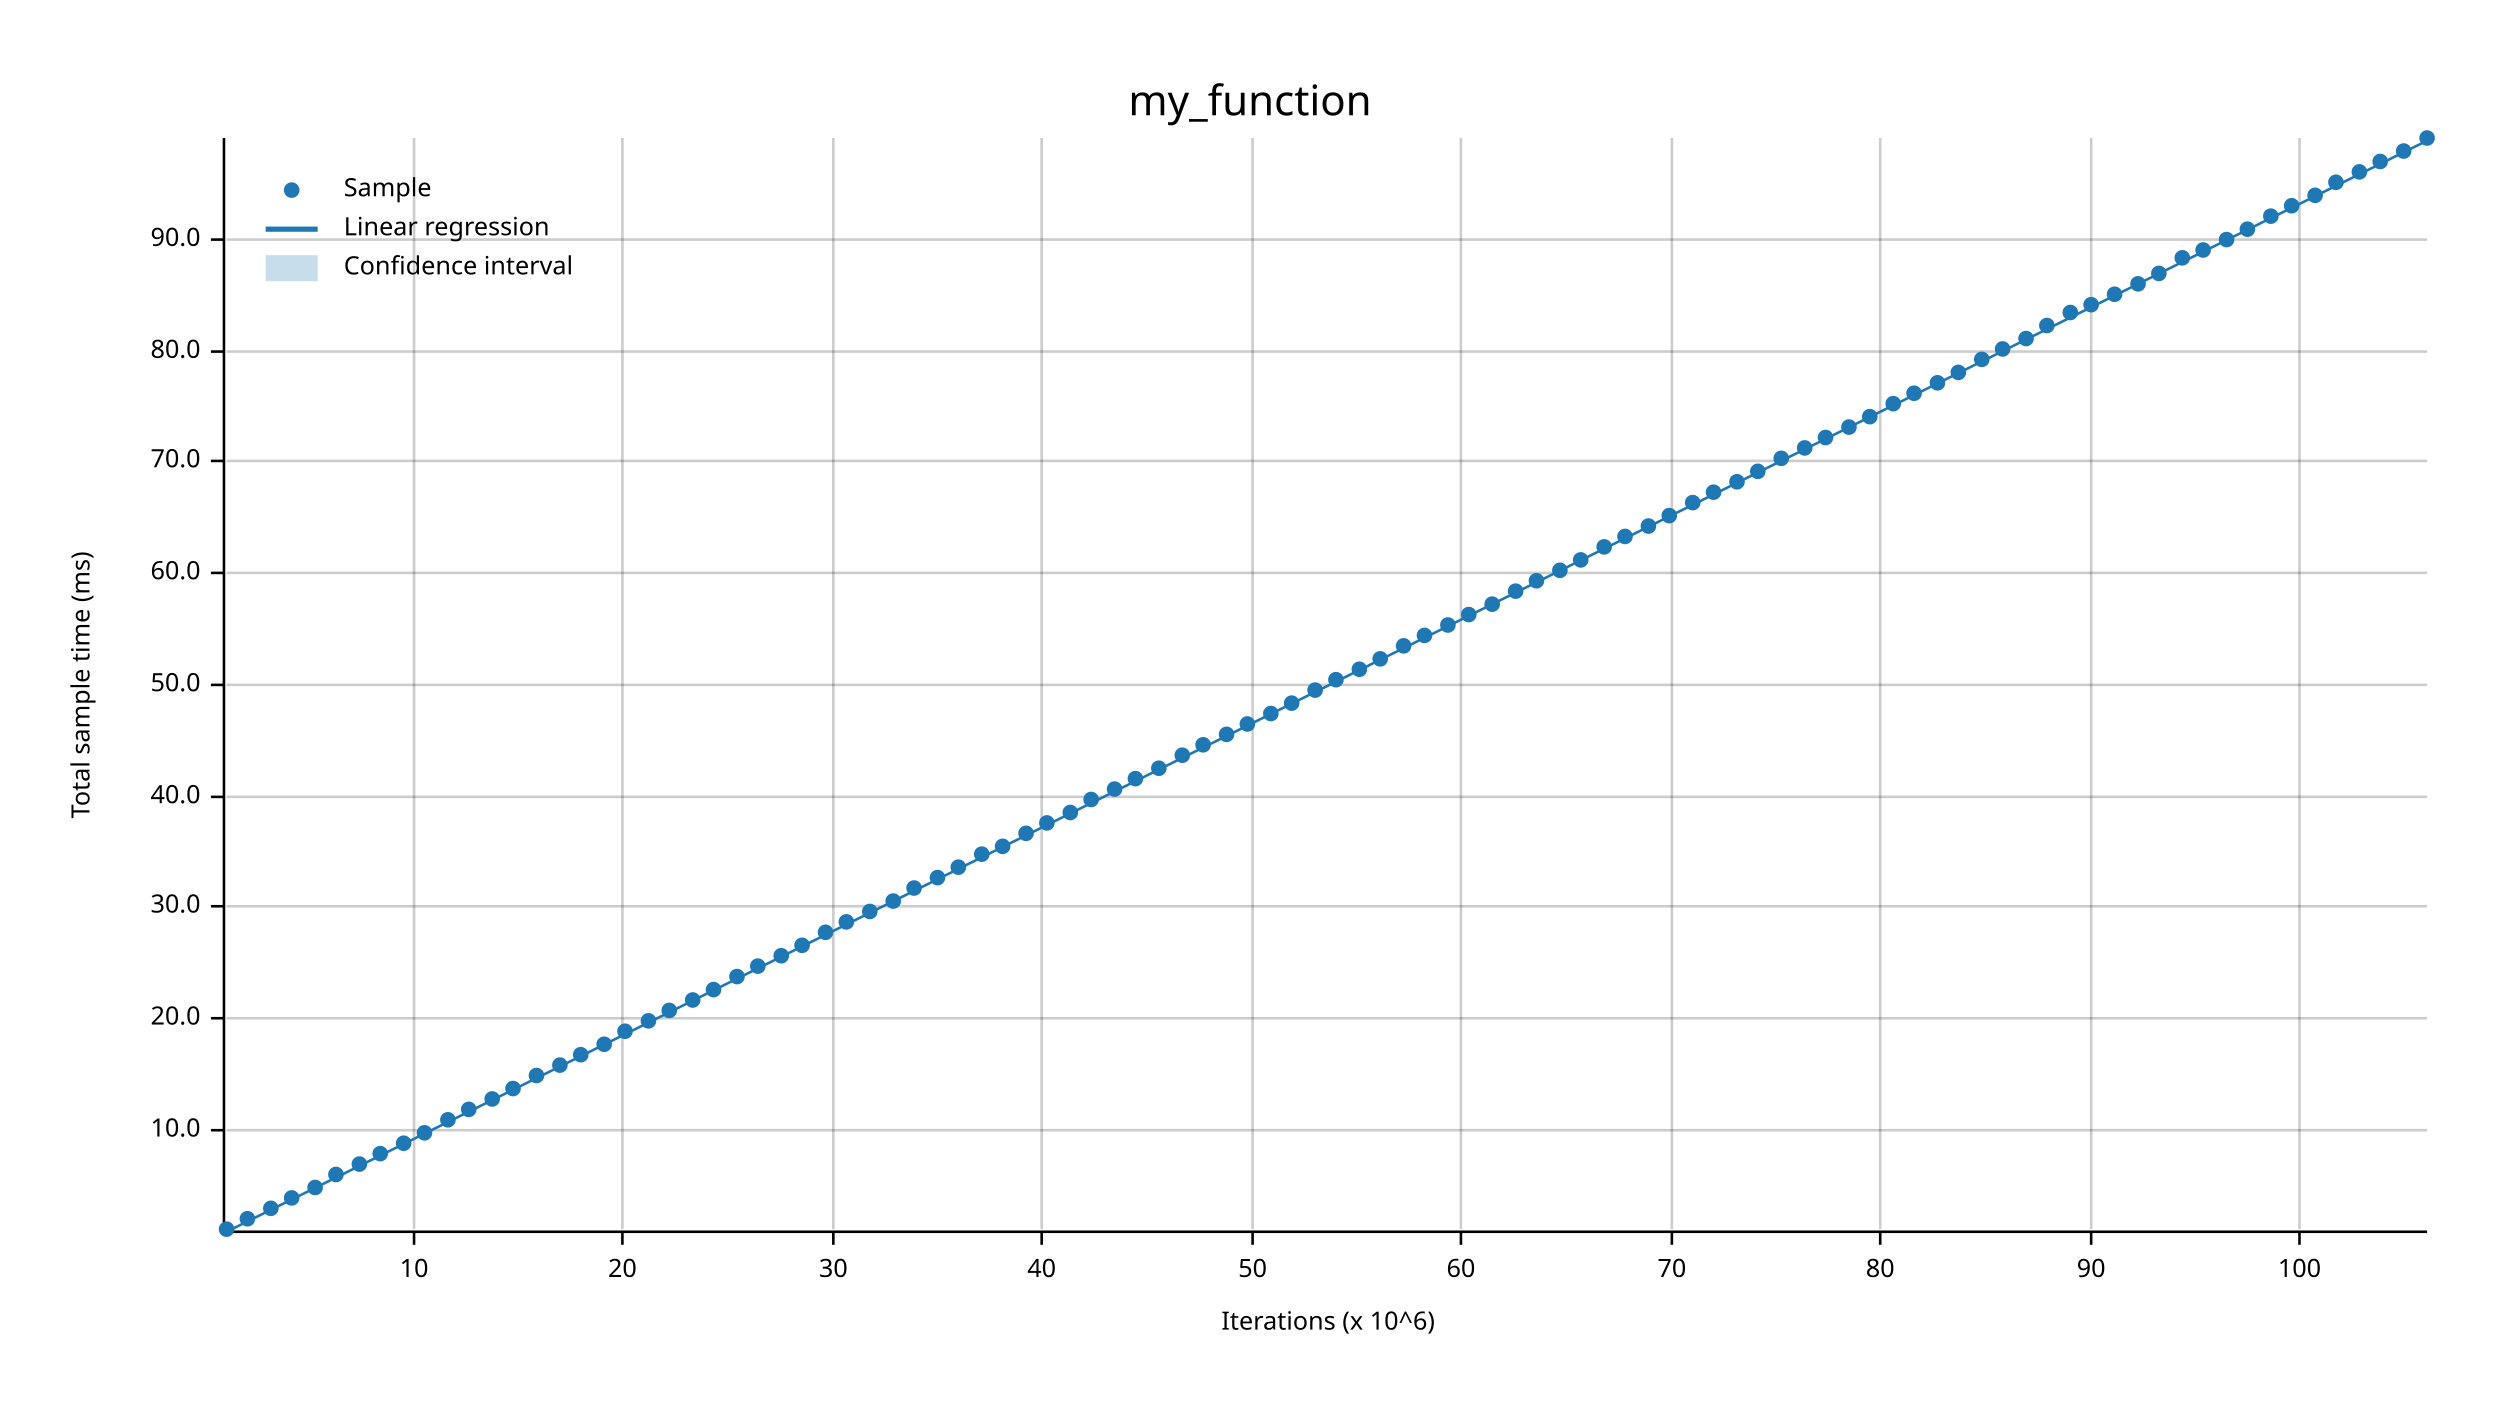
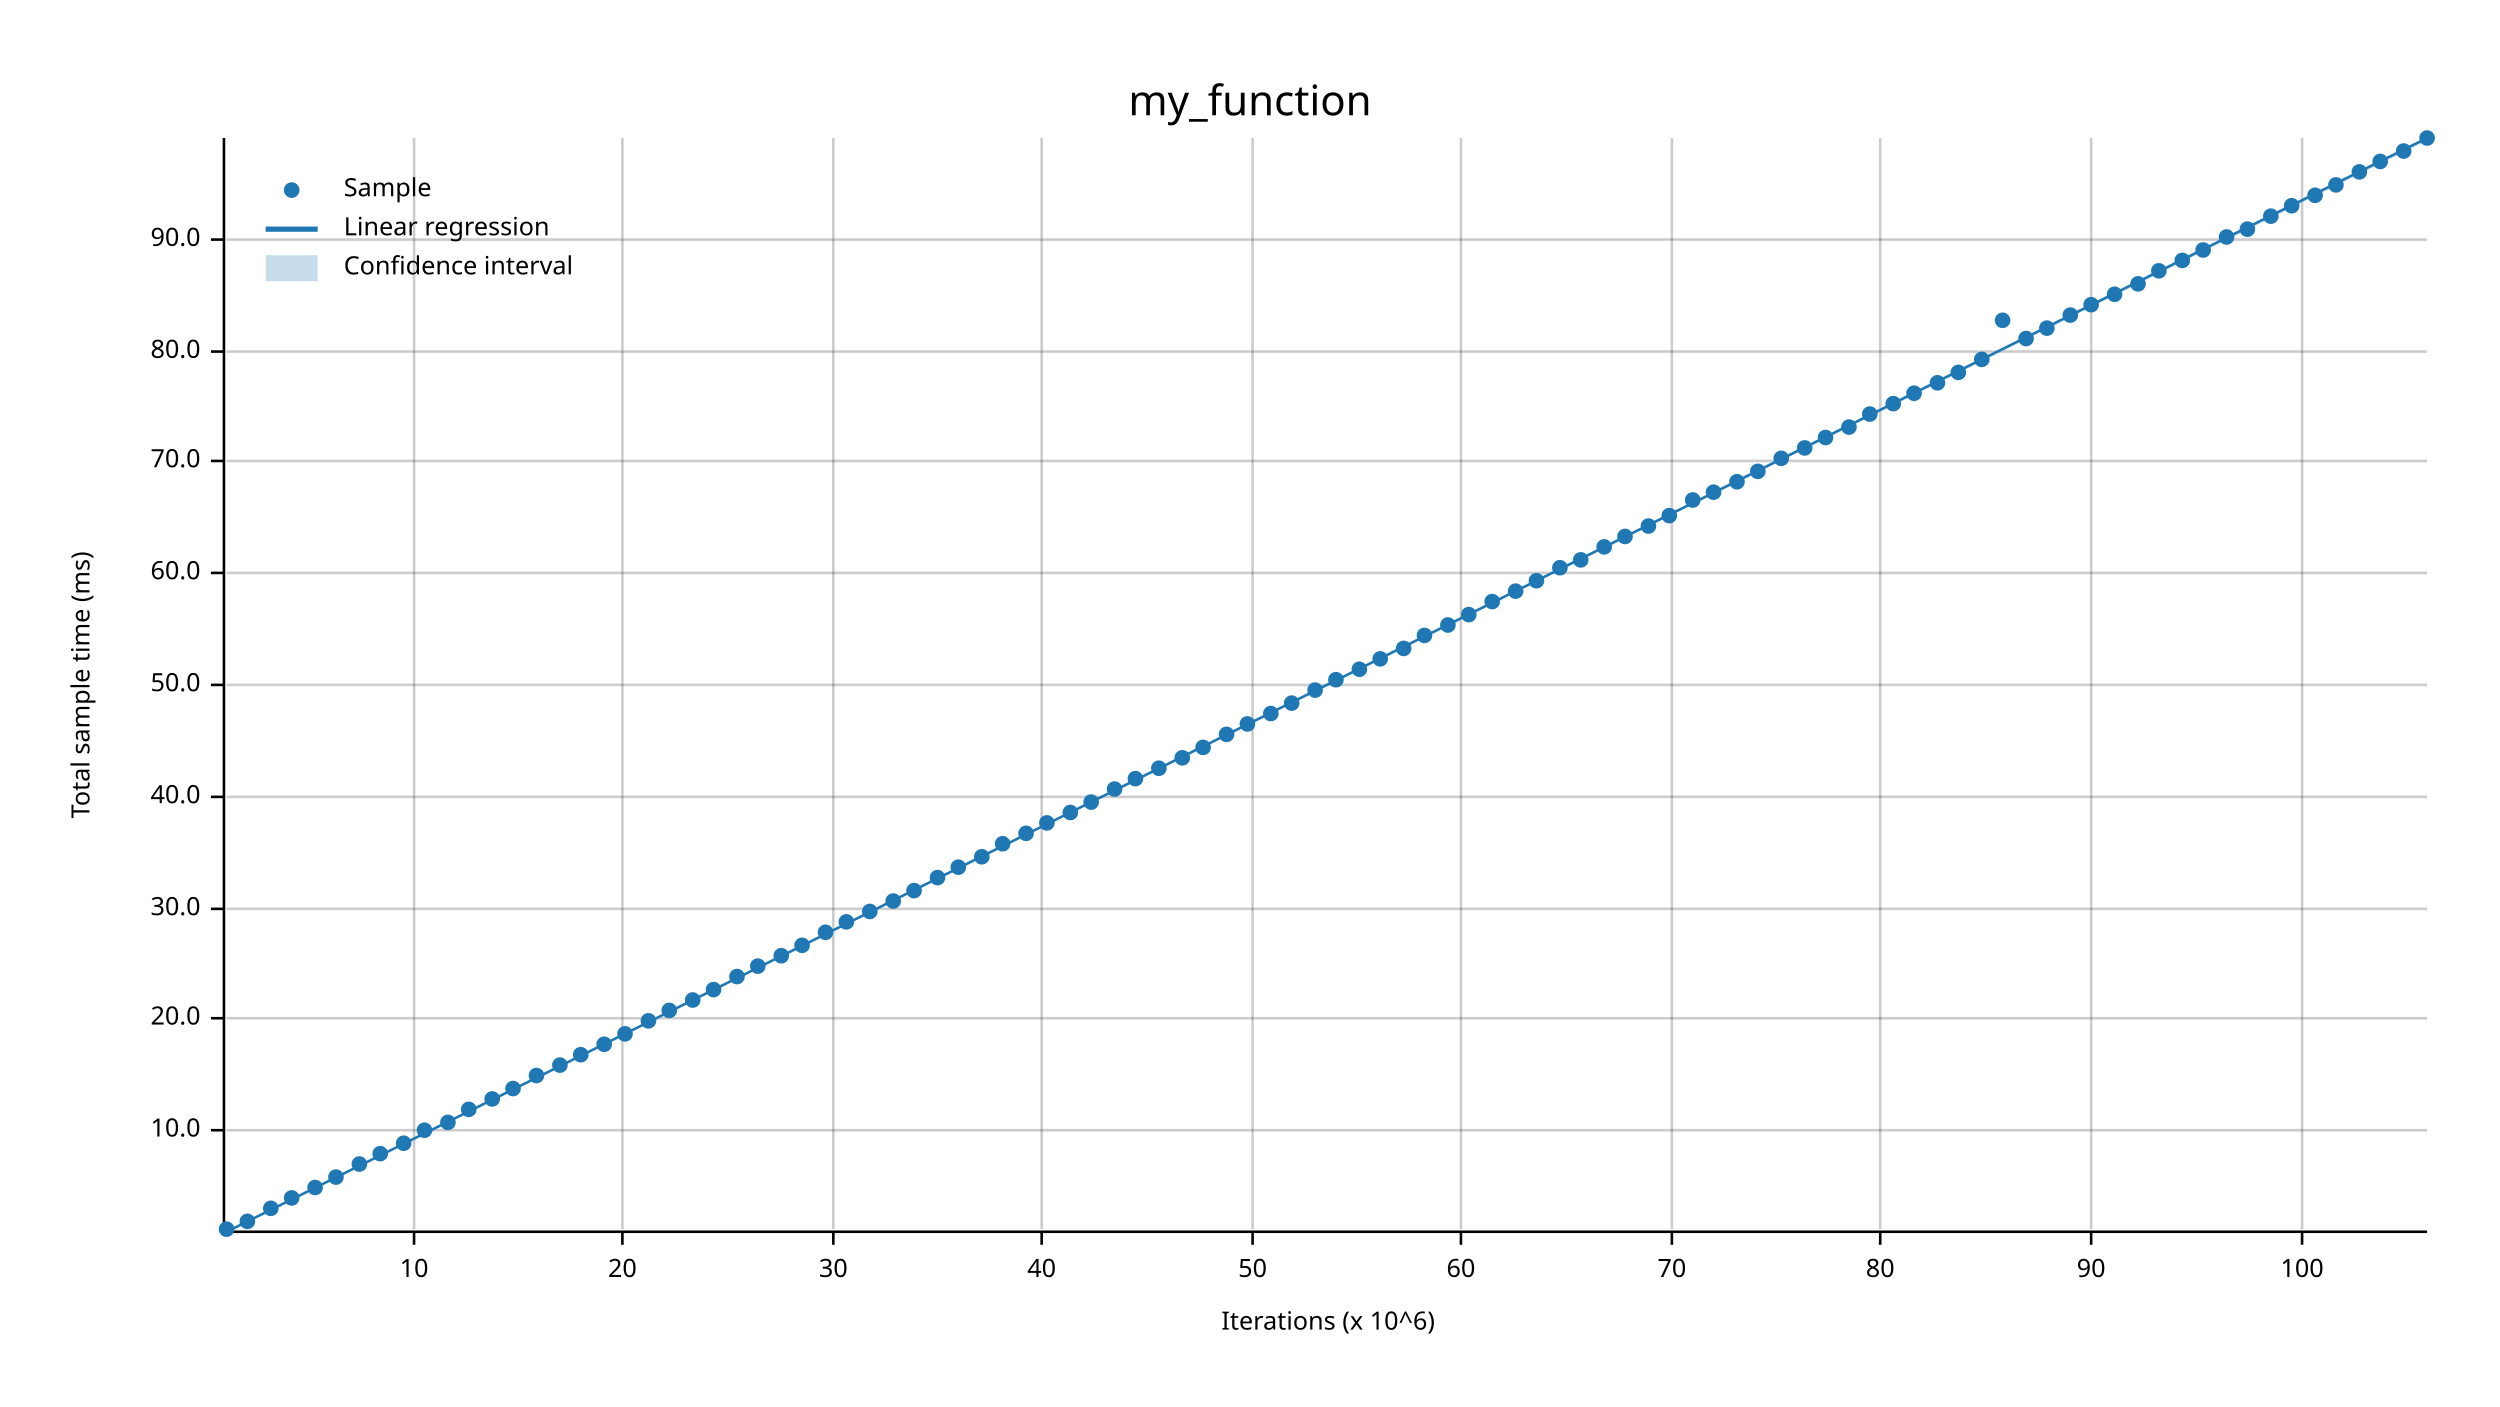
<svg xmlns="http://www.w3.org/2000/svg" width="960" height="540" viewBox="0 0 960 540">
  <text x="480" y="32" dy="0.76em" text-anchor="middle" font-family="sans-serif" font-size="16.129" opacity="1" fill="#000000">
my_function
</text>
  <text x="27" y="263" dy="0.76em" text-anchor="middle" font-family="sans-serif" font-size="9.677" opacity="1" fill="#000000" transform="rotate(270, 27, 263)">
Total sample time (ms)
</text>
  <text x="510" y="513" dy="-0.5ex" text-anchor="middle" font-family="sans-serif" font-size="9.677" opacity="1" fill="#000000">
Iterations (x 10^6)
</text>
  <line opacity="0.2" stroke="#000000" stroke-width="1" x1="159" y1="472" x2="159" y2="53" />
  <line opacity="0.2" stroke="#000000" stroke-width="1" x1="239" y1="472" x2="239" y2="53" />
  <line opacity="0.2" stroke="#000000" stroke-width="1" x1="320" y1="472" x2="320" y2="53" />
  <line opacity="0.2" stroke="#000000" stroke-width="1" x1="400" y1="472" x2="400" y2="53" />
  <line opacity="0.2" stroke="#000000" stroke-width="1" x1="481" y1="472" x2="481" y2="53" />
  <line opacity="0.2" stroke="#000000" stroke-width="1" x1="561" y1="472" x2="561" y2="53" />
  <line opacity="0.2" stroke="#000000" stroke-width="1" x1="642" y1="472" x2="642" y2="53" />
  <line opacity="0.2" stroke="#000000" stroke-width="1" x1="722" y1="472" x2="722" y2="53" />
  <line opacity="0.2" stroke="#000000" stroke-width="1" x1="803" y1="472" x2="803" y2="53" />
-   <line opacity="0.2" stroke="#000000" stroke-width="1" x1="883" y1="472" x2="883" y2="53" />
+   <line opacity="0.2" stroke="#000000" stroke-width="1" x1="884" y1="472" x2="884" y2="53" />
  <line opacity="0.2" stroke="#000000" stroke-width="1" x1="87" y1="434" x2="932" y2="434" />
  <line opacity="0.2" stroke="#000000" stroke-width="1" x1="87" y1="391" x2="932" y2="391" />
-   <line opacity="0.2" stroke="#000000" stroke-width="1" x1="87" y1="348" x2="932" y2="348" />
+   <line opacity="0.2" stroke="#000000" stroke-width="1" x1="87" y1="349" x2="932" y2="349" />
  <line opacity="0.2" stroke="#000000" stroke-width="1" x1="87" y1="306" x2="932" y2="306" />
  <line opacity="0.2" stroke="#000000" stroke-width="1" x1="87" y1="263" x2="932" y2="263" />
  <line opacity="0.2" stroke="#000000" stroke-width="1" x1="87" y1="220" x2="932" y2="220" />
  <line opacity="0.2" stroke="#000000" stroke-width="1" x1="87" y1="177" x2="932" y2="177" />
  <line opacity="0.2" stroke="#000000" stroke-width="1" x1="87" y1="135" x2="932" y2="135" />
  <line opacity="0.2" stroke="#000000" stroke-width="1" x1="87" y1="92" x2="932" y2="92" />
  <polyline fill="none" opacity="1" stroke="#000000" stroke-width="1" points="86,53 86,472 " />
  <text x="77" y="434" dy="0.5ex" text-anchor="end" font-family="sans-serif" font-size="9.677" opacity="1" fill="#000000">
10.0
</text>
  <polyline fill="none" opacity="1" stroke="#000000" stroke-width="1" points="81,434 86,434 " />
  <text x="77" y="391" dy="0.5ex" text-anchor="end" font-family="sans-serif" font-size="9.677" opacity="1" fill="#000000">
20.0
</text>
  <polyline fill="none" opacity="1" stroke="#000000" stroke-width="1" points="81,391 86,391 " />
-   <text x="77" y="348" dy="0.5ex" text-anchor="end" font-family="sans-serif" font-size="9.677" opacity="1" fill="#000000">
+   <text x="77" y="349" dy="0.5ex" text-anchor="end" font-family="sans-serif" font-size="9.677" opacity="1" fill="#000000">
30.0
</text>
-   <polyline fill="none" opacity="1" stroke="#000000" stroke-width="1" points="81,348 86,348 " />
+   <polyline fill="none" opacity="1" stroke="#000000" stroke-width="1" points="81,349 86,349 " />
  <text x="77" y="306" dy="0.5ex" text-anchor="end" font-family="sans-serif" font-size="9.677" opacity="1" fill="#000000">
40.0
</text>
  <polyline fill="none" opacity="1" stroke="#000000" stroke-width="1" points="81,306 86,306 " />
  <text x="77" y="263" dy="0.5ex" text-anchor="end" font-family="sans-serif" font-size="9.677" opacity="1" fill="#000000">
50.0
</text>
  <polyline fill="none" opacity="1" stroke="#000000" stroke-width="1" points="81,263 86,263 " />
  <text x="77" y="220" dy="0.5ex" text-anchor="end" font-family="sans-serif" font-size="9.677" opacity="1" fill="#000000">
60.0
</text>
  <polyline fill="none" opacity="1" stroke="#000000" stroke-width="1" points="81,220 86,220 " />
  <text x="77" y="177" dy="0.5ex" text-anchor="end" font-family="sans-serif" font-size="9.677" opacity="1" fill="#000000">
70.0
</text>
  <polyline fill="none" opacity="1" stroke="#000000" stroke-width="1" points="81,177 86,177 " />
  <text x="77" y="135" dy="0.5ex" text-anchor="end" font-family="sans-serif" font-size="9.677" opacity="1" fill="#000000">
80.0
</text>
  <polyline fill="none" opacity="1" stroke="#000000" stroke-width="1" points="81,135 86,135 " />
  <text x="77" y="92" dy="0.5ex" text-anchor="end" font-family="sans-serif" font-size="9.677" opacity="1" fill="#000000">
90.0
</text>
  <polyline fill="none" opacity="1" stroke="#000000" stroke-width="1" points="81,92 86,92 " />
  <polyline fill="none" opacity="1" stroke="#000000" stroke-width="1" points="87,473 932,473 " />
  <text x="159" y="483" dy="0.76em" text-anchor="middle" font-family="sans-serif" font-size="9.677" opacity="1" fill="#000000">
10
</text>
  <polyline fill="none" opacity="1" stroke="#000000" stroke-width="1" points="159,473 159,478 " />
  <text x="239" y="483" dy="0.76em" text-anchor="middle" font-family="sans-serif" font-size="9.677" opacity="1" fill="#000000">
20
</text>
  <polyline fill="none" opacity="1" stroke="#000000" stroke-width="1" points="239,473 239,478 " />
  <text x="320" y="483" dy="0.76em" text-anchor="middle" font-family="sans-serif" font-size="9.677" opacity="1" fill="#000000">
30
</text>
  <polyline fill="none" opacity="1" stroke="#000000" stroke-width="1" points="320,473 320,478 " />
  <text x="400" y="483" dy="0.76em" text-anchor="middle" font-family="sans-serif" font-size="9.677" opacity="1" fill="#000000">
40
</text>
  <polyline fill="none" opacity="1" stroke="#000000" stroke-width="1" points="400,473 400,478 " />
  <text x="481" y="483" dy="0.76em" text-anchor="middle" font-family="sans-serif" font-size="9.677" opacity="1" fill="#000000">
50
</text>
  <polyline fill="none" opacity="1" stroke="#000000" stroke-width="1" points="481,473 481,478 " />
  <text x="561" y="483" dy="0.76em" text-anchor="middle" font-family="sans-serif" font-size="9.677" opacity="1" fill="#000000">
60
</text>
  <polyline fill="none" opacity="1" stroke="#000000" stroke-width="1" points="561,473 561,478 " />
  <text x="642" y="483" dy="0.76em" text-anchor="middle" font-family="sans-serif" font-size="9.677" opacity="1" fill="#000000">
70
</text>
  <polyline fill="none" opacity="1" stroke="#000000" stroke-width="1" points="642,473 642,478 " />
  <text x="722" y="483" dy="0.76em" text-anchor="middle" font-family="sans-serif" font-size="9.677" opacity="1" fill="#000000">
80
</text>
  <polyline fill="none" opacity="1" stroke="#000000" stroke-width="1" points="722,473 722,478 " />
  <text x="803" y="483" dy="0.76em" text-anchor="middle" font-family="sans-serif" font-size="9.677" opacity="1" fill="#000000">
90
</text>
  <polyline fill="none" opacity="1" stroke="#000000" stroke-width="1" points="803,473 803,478 " />
-   <text x="883" y="483" dy="0.76em" text-anchor="middle" font-family="sans-serif" font-size="9.677" opacity="1" fill="#000000">
+   <text x="884" y="483" dy="0.76em" text-anchor="middle" font-family="sans-serif" font-size="9.677" opacity="1" fill="#000000">
100
</text>
-   <polyline fill="none" opacity="1" stroke="#000000" stroke-width="1" points="883,473 883,478 " />
+   <polyline fill="none" opacity="1" stroke="#000000" stroke-width="1" points="884,473 884,478 " />
  <circle cx="87" cy="472" r="3" opacity="1" fill="#1F78B4" stroke="none" stroke-width="1" />
-   <circle cx="95" cy="468" r="3" opacity="1" fill="#1F78B4" stroke="none" stroke-width="1" />
+   <circle cx="95" cy="469" r="3" opacity="1" fill="#1F78B4" stroke="none" stroke-width="1" />
  <circle cx="104" cy="464" r="3" opacity="1" fill="#1F78B4" stroke="none" stroke-width="1" />
  <circle cx="112" cy="460" r="3" opacity="1" fill="#1F78B4" stroke="none" stroke-width="1" />
  <circle cx="121" cy="456" r="3" opacity="1" fill="#1F78B4" stroke="none" stroke-width="1" />
-   <circle cx="129" cy="451" r="3" opacity="1" fill="#1F78B4" stroke="none" stroke-width="1" />
+   <circle cx="129" cy="452" r="3" opacity="1" fill="#1F78B4" stroke="none" stroke-width="1" />
  <circle cx="138" cy="447" r="3" opacity="1" fill="#1F78B4" stroke="none" stroke-width="1" />
  <circle cx="146" cy="443" r="3" opacity="1" fill="#1F78B4" stroke="none" stroke-width="1" />
  <circle cx="155" cy="439" r="3" opacity="1" fill="#1F78B4" stroke="none" stroke-width="1" />
-   <circle cx="163" cy="435" r="3" opacity="1" fill="#1F78B4" stroke="none" stroke-width="1" />
-   <circle cx="172" cy="430" r="3" opacity="1" fill="#1F78B4" stroke="none" stroke-width="1" />
+   <circle cx="163" cy="434" r="3" opacity="1" fill="#1F78B4" stroke="none" stroke-width="1" />
+   <circle cx="172" cy="431" r="3" opacity="1" fill="#1F78B4" stroke="none" stroke-width="1" />
  <circle cx="180" cy="426" r="3" opacity="1" fill="#1F78B4" stroke="none" stroke-width="1" />
  <circle cx="189" cy="422" r="3" opacity="1" fill="#1F78B4" stroke="none" stroke-width="1" />
  <circle cx="197" cy="418" r="3" opacity="1" fill="#1F78B4" stroke="none" stroke-width="1" />
  <circle cx="206" cy="413" r="3" opacity="1" fill="#1F78B4" stroke="none" stroke-width="1" />
  <circle cx="215" cy="409" r="3" opacity="1" fill="#1F78B4" stroke="none" stroke-width="1" />
  <circle cx="223" cy="405" r="3" opacity="1" fill="#1F78B4" stroke="none" stroke-width="1" />
  <circle cx="232" cy="401" r="3" opacity="1" fill="#1F78B4" stroke="none" stroke-width="1" />
-   <circle cx="240" cy="396" r="3" opacity="1" fill="#1F78B4" stroke="none" stroke-width="1" />
+   <circle cx="240" cy="397" r="3" opacity="1" fill="#1F78B4" stroke="none" stroke-width="1" />
  <circle cx="249" cy="392" r="3" opacity="1" fill="#1F78B4" stroke="none" stroke-width="1" />
  <circle cx="257" cy="388" r="3" opacity="1" fill="#1F78B4" stroke="none" stroke-width="1" />
  <circle cx="266" cy="384" r="3" opacity="1" fill="#1F78B4" stroke="none" stroke-width="1" />
  <circle cx="274" cy="380" r="3" opacity="1" fill="#1F78B4" stroke="none" stroke-width="1" />
  <circle cx="283" cy="375" r="3" opacity="1" fill="#1F78B4" stroke="none" stroke-width="1" />
  <circle cx="291" cy="371" r="3" opacity="1" fill="#1F78B4" stroke="none" stroke-width="1" />
  <circle cx="300" cy="367" r="3" opacity="1" fill="#1F78B4" stroke="none" stroke-width="1" />
  <circle cx="308" cy="363" r="3" opacity="1" fill="#1F78B4" stroke="none" stroke-width="1" />
  <circle cx="317" cy="358" r="3" opacity="1" fill="#1F78B4" stroke="none" stroke-width="1" />
  <circle cx="325" cy="354" r="3" opacity="1" fill="#1F78B4" stroke="none" stroke-width="1" />
  <circle cx="334" cy="350" r="3" opacity="1" fill="#1F78B4" stroke="none" stroke-width="1" />
  <circle cx="343" cy="346" r="3" opacity="1" fill="#1F78B4" stroke="none" stroke-width="1" />
-   <circle cx="351" cy="341" r="3" opacity="1" fill="#1F78B4" stroke="none" stroke-width="1" />
+   <circle cx="351" cy="342" r="3" opacity="1" fill="#1F78B4" stroke="none" stroke-width="1" />
  <circle cx="360" cy="337" r="3" opacity="1" fill="#1F78B4" stroke="none" stroke-width="1" />
  <circle cx="368" cy="333" r="3" opacity="1" fill="#1F78B4" stroke="none" stroke-width="1" />
-   <circle cx="377" cy="328" r="3" opacity="1" fill="#1F78B4" stroke="none" stroke-width="1" />
-   <circle cx="385" cy="325" r="3" opacity="1" fill="#1F78B4" stroke="none" stroke-width="1" />
+   <circle cx="377" cy="329" r="3" opacity="1" fill="#1F78B4" stroke="none" stroke-width="1" />
+   <circle cx="385" cy="324" r="3" opacity="1" fill="#1F78B4" stroke="none" stroke-width="1" />
  <circle cx="394" cy="320" r="3" opacity="1" fill="#1F78B4" stroke="none" stroke-width="1" />
  <circle cx="402" cy="316" r="3" opacity="1" fill="#1F78B4" stroke="none" stroke-width="1" />
  <circle cx="411" cy="312" r="3" opacity="1" fill="#1F78B4" stroke="none" stroke-width="1" />
-   <circle cx="419" cy="307" r="3" opacity="1" fill="#1F78B4" stroke="none" stroke-width="1" />
+   <circle cx="419" cy="308" r="3" opacity="1" fill="#1F78B4" stroke="none" stroke-width="1" />
  <circle cx="428" cy="303" r="3" opacity="1" fill="#1F78B4" stroke="none" stroke-width="1" />
  <circle cx="436" cy="299" r="3" opacity="1" fill="#1F78B4" stroke="none" stroke-width="1" />
  <circle cx="445" cy="295" r="3" opacity="1" fill="#1F78B4" stroke="none" stroke-width="1" />
-   <circle cx="454" cy="290" r="3" opacity="1" fill="#1F78B4" stroke="none" stroke-width="1" />
-   <circle cx="462" cy="286" r="3" opacity="1" fill="#1F78B4" stroke="none" stroke-width="1" />
+   <circle cx="454" cy="291" r="3" opacity="1" fill="#1F78B4" stroke="none" stroke-width="1" />
+   <circle cx="462" cy="287" r="3" opacity="1" fill="#1F78B4" stroke="none" stroke-width="1" />
  <circle cx="471" cy="282" r="3" opacity="1" fill="#1F78B4" stroke="none" stroke-width="1" />
  <circle cx="479" cy="278" r="3" opacity="1" fill="#1F78B4" stroke="none" stroke-width="1" />
  <circle cx="488" cy="274" r="3" opacity="1" fill="#1F78B4" stroke="none" stroke-width="1" />
  <circle cx="496" cy="270" r="3" opacity="1" fill="#1F78B4" stroke="none" stroke-width="1" />
  <circle cx="505" cy="265" r="3" opacity="1" fill="#1F78B4" stroke="none" stroke-width="1" />
  <circle cx="513" cy="261" r="3" opacity="1" fill="#1F78B4" stroke="none" stroke-width="1" />
  <circle cx="522" cy="257" r="3" opacity="1" fill="#1F78B4" stroke="none" stroke-width="1" />
  <circle cx="530" cy="253" r="3" opacity="1" fill="#1F78B4" stroke="none" stroke-width="1" />
-   <circle cx="539" cy="248" r="3" opacity="1" fill="#1F78B4" stroke="none" stroke-width="1" />
+   <circle cx="539" cy="249" r="3" opacity="1" fill="#1F78B4" stroke="none" stroke-width="1" />
  <circle cx="547" cy="244" r="3" opacity="1" fill="#1F78B4" stroke="none" stroke-width="1" />
  <circle cx="556" cy="240" r="3" opacity="1" fill="#1F78B4" stroke="none" stroke-width="1" />
  <circle cx="564" cy="236" r="3" opacity="1" fill="#1F78B4" stroke="none" stroke-width="1" />
-   <circle cx="573" cy="232" r="3" opacity="1" fill="#1F78B4" stroke="none" stroke-width="1" />
+   <circle cx="573" cy="231" r="3" opacity="1" fill="#1F78B4" stroke="none" stroke-width="1" />
  <circle cx="582" cy="227" r="3" opacity="1" fill="#1F78B4" stroke="none" stroke-width="1" />
  <circle cx="590" cy="223" r="3" opacity="1" fill="#1F78B4" stroke="none" stroke-width="1" />
-   <circle cx="599" cy="219" r="3" opacity="1" fill="#1F78B4" stroke="none" stroke-width="1" />
+   <circle cx="599" cy="218" r="3" opacity="1" fill="#1F78B4" stroke="none" stroke-width="1" />
  <circle cx="607" cy="215" r="3" opacity="1" fill="#1F78B4" stroke="none" stroke-width="1" />
  <circle cx="616" cy="210" r="3" opacity="1" fill="#1F78B4" stroke="none" stroke-width="1" />
  <circle cx="624" cy="206" r="3" opacity="1" fill="#1F78B4" stroke="none" stroke-width="1" />
  <circle cx="633" cy="202" r="3" opacity="1" fill="#1F78B4" stroke="none" stroke-width="1" />
  <circle cx="641" cy="198" r="3" opacity="1" fill="#1F78B4" stroke="none" stroke-width="1" />
-   <circle cx="650" cy="193" r="3" opacity="1" fill="#1F78B4" stroke="none" stroke-width="1" />
+   <circle cx="650" cy="192" r="3" opacity="1" fill="#1F78B4" stroke="none" stroke-width="1" />
  <circle cx="658" cy="189" r="3" opacity="1" fill="#1F78B4" stroke="none" stroke-width="1" />
  <circle cx="667" cy="185" r="3" opacity="1" fill="#1F78B4" stroke="none" stroke-width="1" />
  <circle cx="675" cy="181" r="3" opacity="1" fill="#1F78B4" stroke="none" stroke-width="1" />
  <circle cx="684" cy="176" r="3" opacity="1" fill="#1F78B4" stroke="none" stroke-width="1" />
  <circle cx="693" cy="172" r="3" opacity="1" fill="#1F78B4" stroke="none" stroke-width="1" />
  <circle cx="701" cy="168" r="3" opacity="1" fill="#1F78B4" stroke="none" stroke-width="1" />
  <circle cx="710" cy="164" r="3" opacity="1" fill="#1F78B4" stroke="none" stroke-width="1" />
-   <circle cx="718" cy="160" r="3" opacity="1" fill="#1F78B4" stroke="none" stroke-width="1" />
+   <circle cx="718" cy="159" r="3" opacity="1" fill="#1F78B4" stroke="none" stroke-width="1" />
  <circle cx="727" cy="155" r="3" opacity="1" fill="#1F78B4" stroke="none" stroke-width="1" />
  <circle cx="735" cy="151" r="3" opacity="1" fill="#1F78B4" stroke="none" stroke-width="1" />
  <circle cx="744" cy="147" r="3" opacity="1" fill="#1F78B4" stroke="none" stroke-width="1" />
  <circle cx="752" cy="143" r="3" opacity="1" fill="#1F78B4" stroke="none" stroke-width="1" />
  <circle cx="761" cy="138" r="3" opacity="1" fill="#1F78B4" stroke="none" stroke-width="1" />
-   <circle cx="769" cy="134" r="3" opacity="1" fill="#1F78B4" stroke="none" stroke-width="1" />
+   <circle cx="769" cy="123" r="3" opacity="1" fill="#1F78B4" stroke="none" stroke-width="1" />
  <circle cx="778" cy="130" r="3" opacity="1" fill="#1F78B4" stroke="none" stroke-width="1" />
-   <circle cx="786" cy="125" r="3" opacity="1" fill="#1F78B4" stroke="none" stroke-width="1" />
-   <circle cx="795" cy="120" r="3" opacity="1" fill="#1F78B4" stroke="none" stroke-width="1" />
+   <circle cx="786" cy="126" r="3" opacity="1" fill="#1F78B4" stroke="none" stroke-width="1" />
+   <circle cx="795" cy="121" r="3" opacity="1" fill="#1F78B4" stroke="none" stroke-width="1" />
  <circle cx="803" cy="117" r="3" opacity="1" fill="#1F78B4" stroke="none" stroke-width="1" />
  <circle cx="812" cy="113" r="3" opacity="1" fill="#1F78B4" stroke="none" stroke-width="1" />
  <circle cx="821" cy="109" r="3" opacity="1" fill="#1F78B4" stroke="none" stroke-width="1" />
-   <circle cx="829" cy="105" r="3" opacity="1" fill="#1F78B4" stroke="none" stroke-width="1" />
-   <circle cx="838" cy="99" r="3" opacity="1" fill="#1F78B4" stroke="none" stroke-width="1" />
+   <circle cx="829" cy="104" r="3" opacity="1" fill="#1F78B4" stroke="none" stroke-width="1" />
+   <circle cx="838" cy="100" r="3" opacity="1" fill="#1F78B4" stroke="none" stroke-width="1" />
  <circle cx="846" cy="96" r="3" opacity="1" fill="#1F78B4" stroke="none" stroke-width="1" />
-   <circle cx="855" cy="92" r="3" opacity="1" fill="#1F78B4" stroke="none" stroke-width="1" />
+   <circle cx="855" cy="91" r="3" opacity="1" fill="#1F78B4" stroke="none" stroke-width="1" />
  <circle cx="863" cy="88" r="3" opacity="1" fill="#1F78B4" stroke="none" stroke-width="1" />
  <circle cx="872" cy="83" r="3" opacity="1" fill="#1F78B4" stroke="none" stroke-width="1" />
  <circle cx="880" cy="79" r="3" opacity="1" fill="#1F78B4" stroke="none" stroke-width="1" />
  <circle cx="889" cy="75" r="3" opacity="1" fill="#1F78B4" stroke="none" stroke-width="1" />
-   <circle cx="897" cy="70" r="3" opacity="1" fill="#1F78B4" stroke="none" stroke-width="1" />
+   <circle cx="897" cy="71" r="3" opacity="1" fill="#1F78B4" stroke="none" stroke-width="1" />
  <circle cx="906" cy="66" r="3" opacity="1" fill="#1F78B4" stroke="none" stroke-width="1" />
  <circle cx="914" cy="62" r="3" opacity="1" fill="#1F78B4" stroke="none" stroke-width="1" />
  <circle cx="923" cy="58" r="3" opacity="1" fill="#1F78B4" stroke="none" stroke-width="1" />
  <circle cx="932" cy="53" r="3" opacity="1" fill="#1F78B4" stroke="none" stroke-width="1" />
-   <polyline fill="none" opacity="1" stroke="#1F78B4" stroke-width="1" points="87,473 932,54 " />
-   <polygon opacity="0.25" fill="#1F78B4" points="87,473 932,54 932,54 " />
+   <polyline fill="none" opacity="1" stroke="#1F78B4" stroke-width="1" points="87,473 932,53 " />
+   <polygon opacity="0.25" fill="#1F78B4" points="87,473 932,54 932,53 " />
  <text x="132" y="68" dy="0.76em" text-anchor="start" font-family="sans-serif" font-size="9.677" opacity="1" fill="#000000">
Sample
</text>
  <text x="132" y="83" dy="0.76em" text-anchor="start" font-family="sans-serif" font-size="9.677" opacity="1" fill="#000000">
Linear regression
</text>
  <text x="132" y="98" dy="0.76em" text-anchor="start" font-family="sans-serif" font-size="9.677" opacity="1" fill="#000000">
Confidence interval
</text>
  <circle cx="112" cy="73" r="3" opacity="1" fill="#1F78B4" stroke="none" stroke-width="1" />
  <polyline fill="none" opacity="1" stroke="#1F78B4" stroke-width="2" points="102,88 122,88 " />
  <rect x="102" y="98" width="20" height="10" opacity="0.25" fill="#1F78B4" stroke="none" />
</svg>
